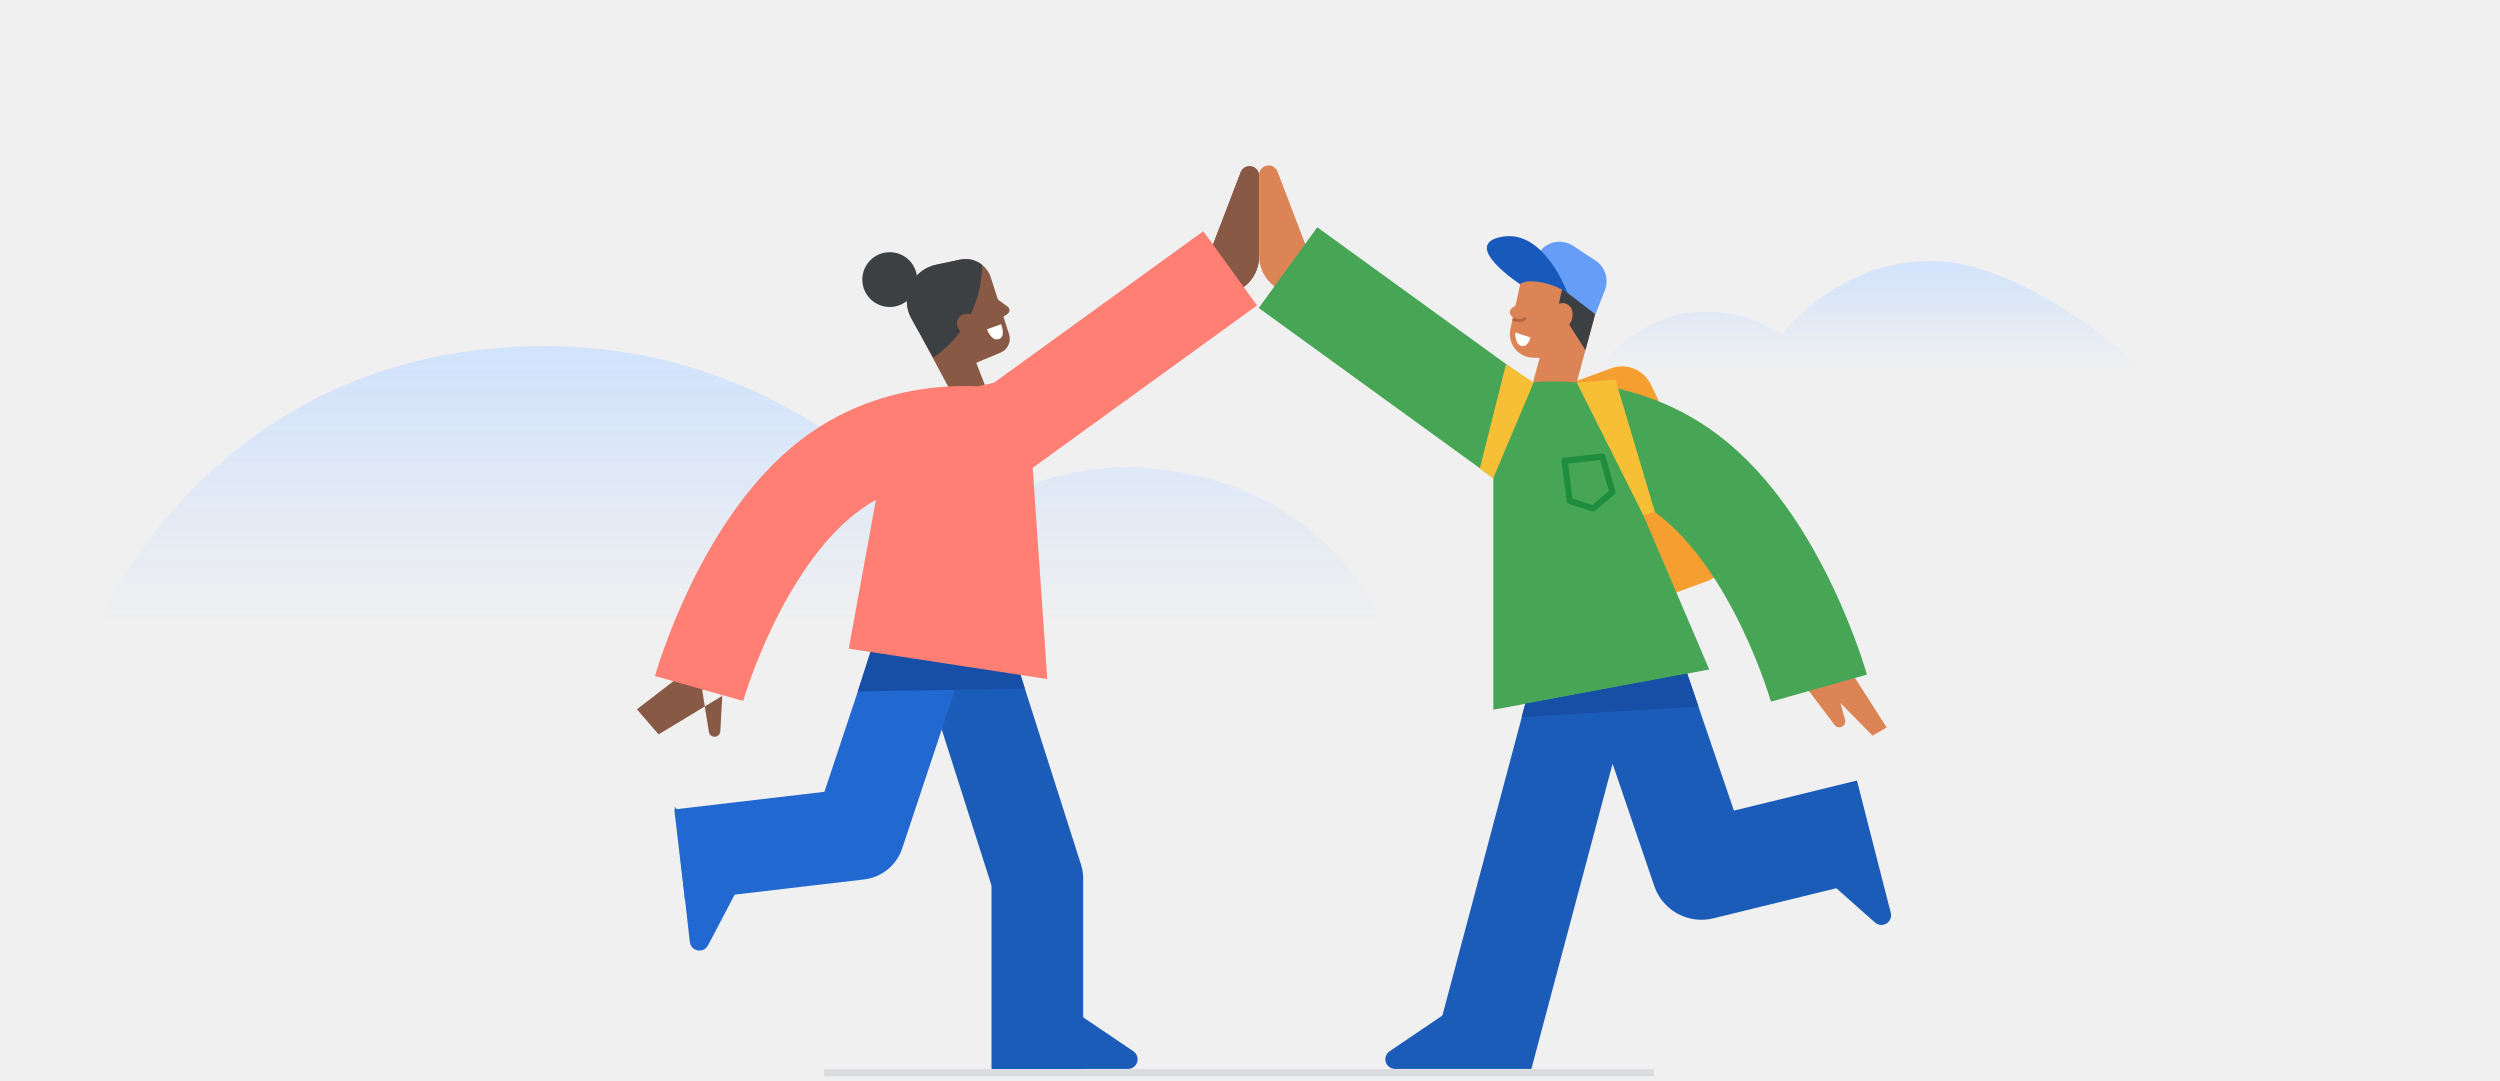
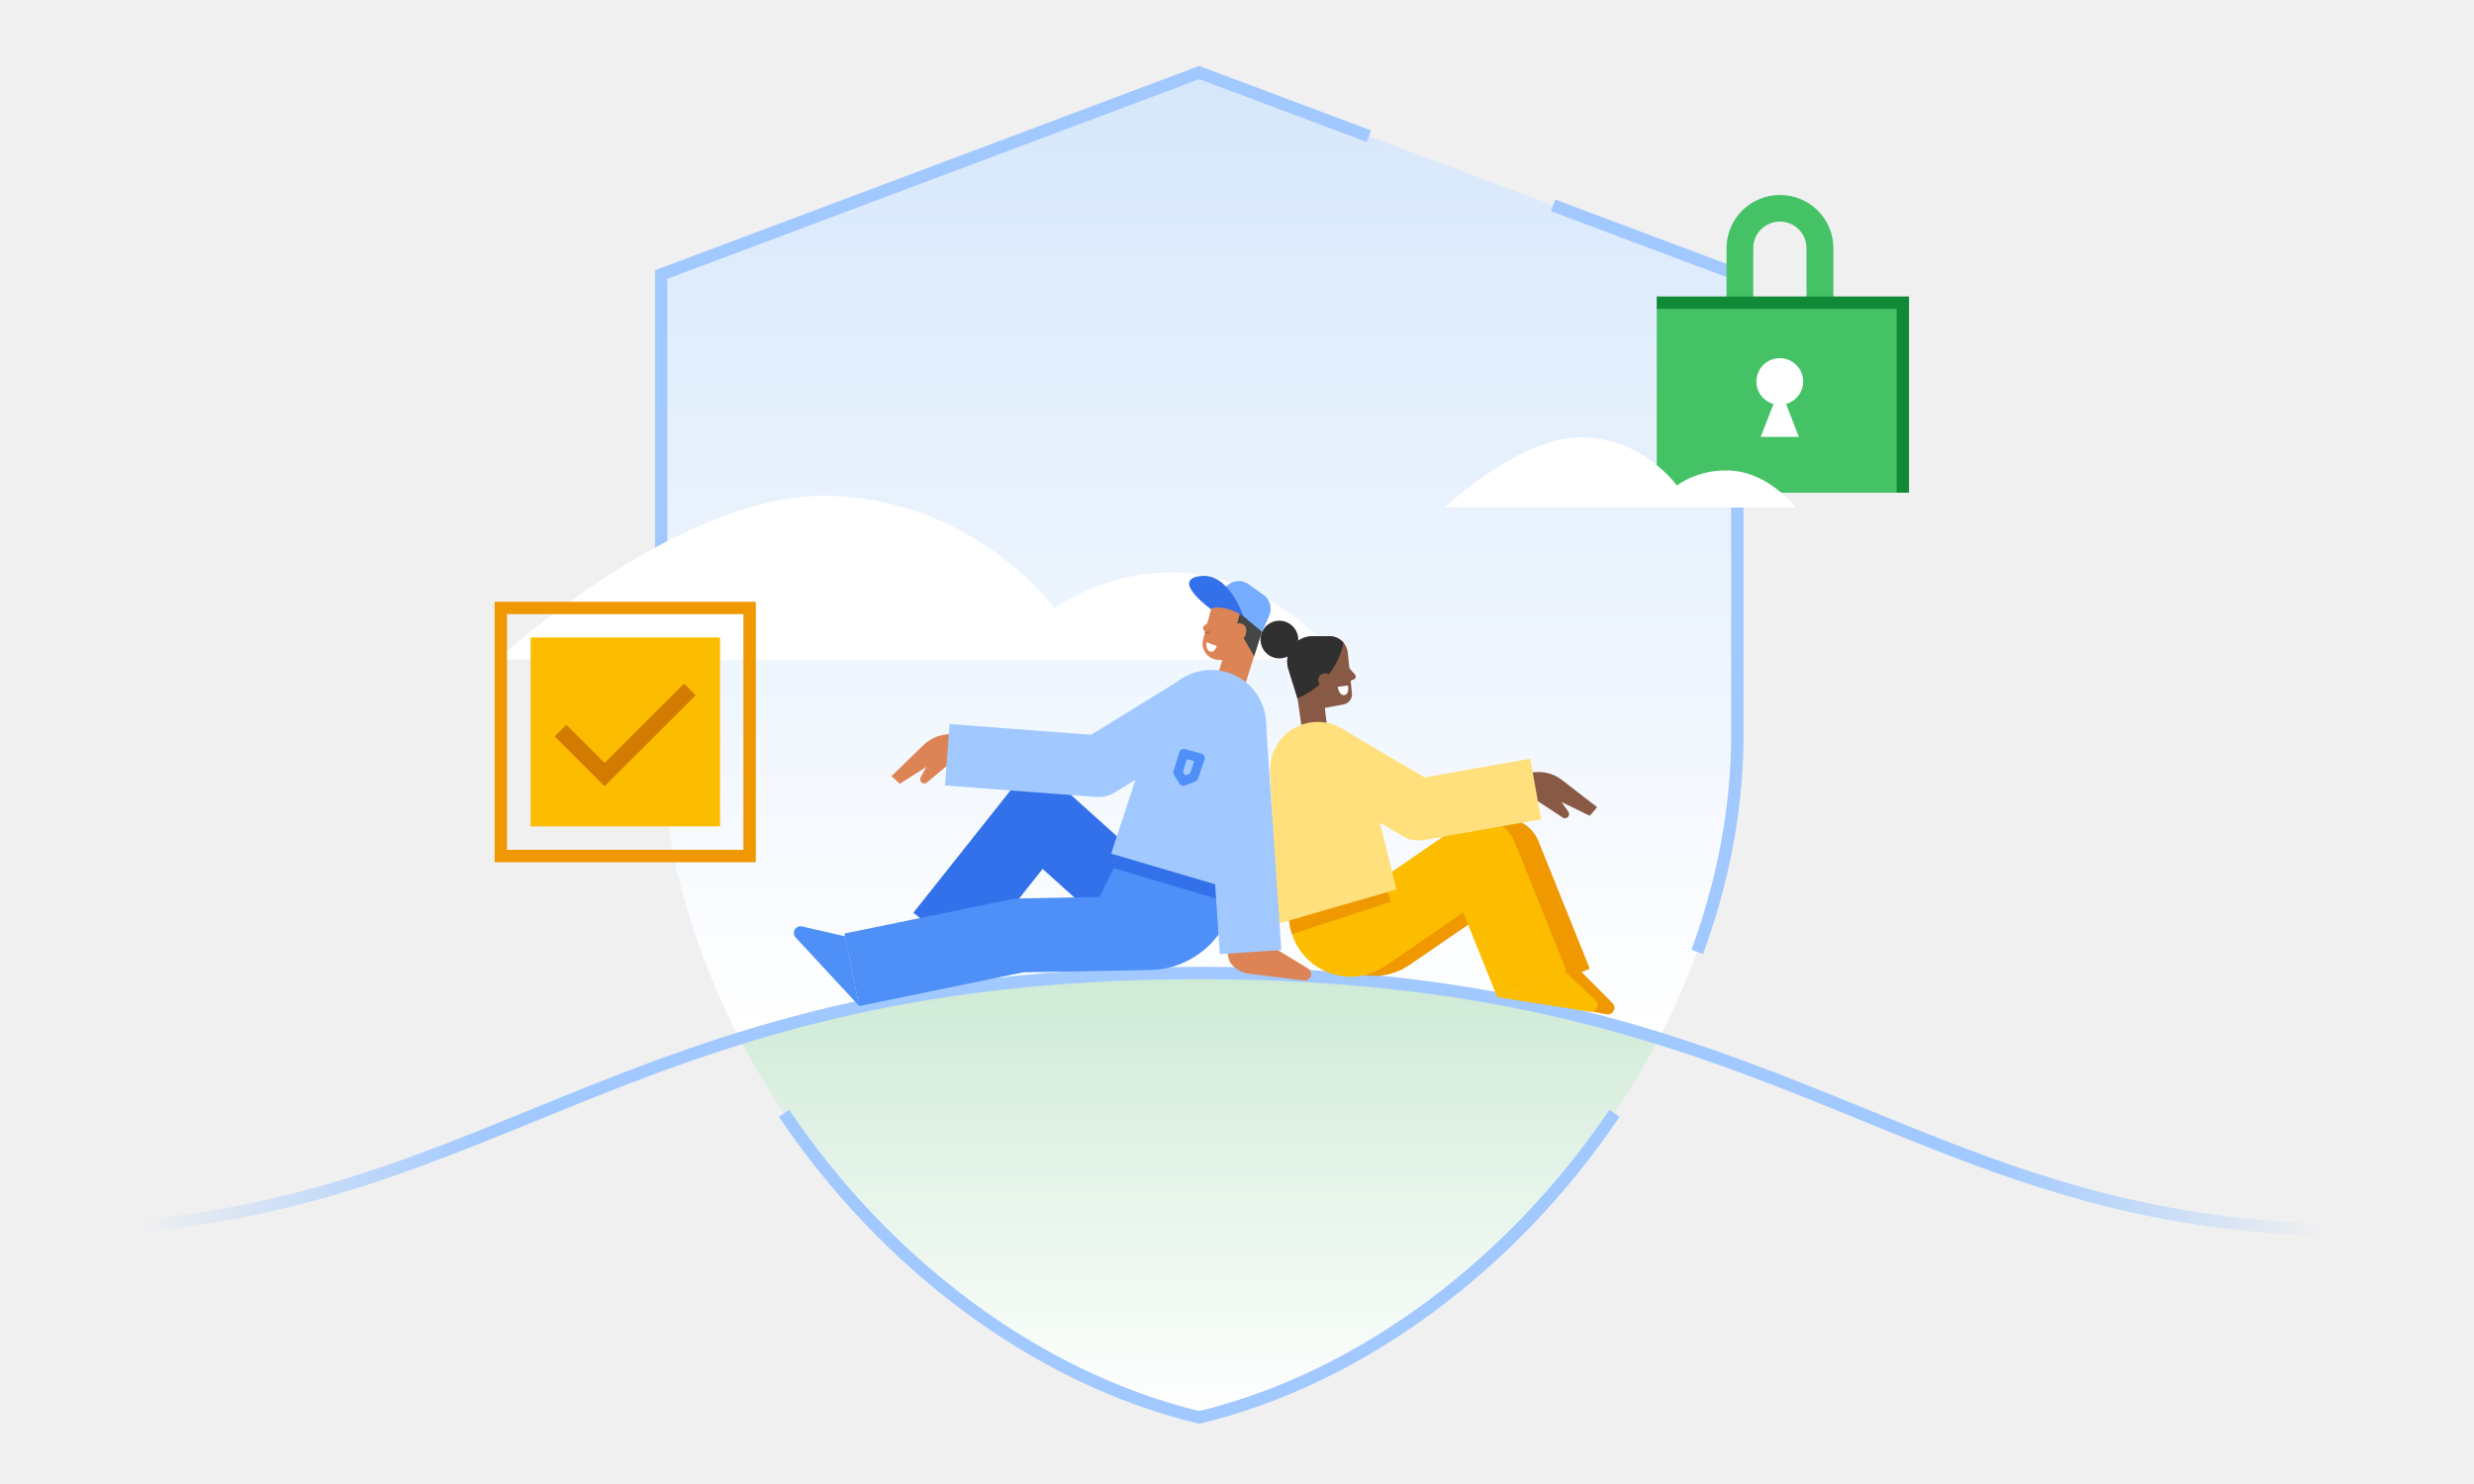
- <svg xmlns="http://www.w3.org/2000/svg" width="354" height="153" viewBox="0 0 354 153" fill="none">
-   <path d="M303.38 52.187h-77.281s4.913-6.432 12.442-7.813c4.812-.754 9.739.33 13.736 3.021 0 0 7.577-10.43 21.197-10.43s29.906 15.222 29.906 15.222z" fill="url(#a)" />
-   <path d="M14 88.14h181.772s-6.53-17.077-28.299-21.2c-21.77-4.125-33.274 9.564-33.274 9.564S114.138 49 77.13 49C30.19 49 14 88.14 14 88.14z" fill="url(#b)" />
-   <path d="m170.094 38.992 5.584-14.59a1.35 1.35 0 0 1 1.26-.866 1.35 1.35 0 0 1 1.347 1.347v11.459a5.33 5.33 0 0 1-2.112 4.254l-4.659 3.536-1.42-5.14z" fill="#885945" />
-   <path d="M140.394 151.361h19.32a1.37 1.37 0 0 0 .768-2.505l-7.555-5.103-12.533 7.608z" fill="#1C5CB9" />
-   <path d="m95.53 114.204 2.145 19.179a1.37 1.37 0 0 0 1.96 1.081c.264-.128.481-.336.617-.596l4.239-8.067-8.96-11.597z" fill="#2168D0" />
-   <path d="m141.172 42.319 1.503 1.09a.641.641 0 0 1-.028 1.055l-1.159.749-.316-2.894z" fill="#885945" />
-   <path d="m141.691 49.925-8.073 3.367-4.558-8.174a5.208 5.208 0 0 1-.191-4.687 5.2 5.2 0 0 1 3.66-2.938l3.425-.727a3.747 3.747 0 0 1 4.345 2.517l2.582 8.042a2.103 2.103 0 0 1-1.19 2.6z" fill="#885945" />
-   <path d="m130.75 48.149 1.827 3.43 3.518 6.608 4.457-.81-3.529-9.176-6.273-.052z" fill="#885945" />
-   <path d="m132.529 37.493 3.425-.727a3.734 3.734 0 0 1 3.099.735 15.99 15.99 0 0 1-6.904 13.157l-3.089-5.54a5.208 5.208 0 0 1-.191-4.687 5.199 5.199 0 0 1 3.66-2.938z" fill="#3C4043" />
-   <path d="M125.987 43.468a3.88 3.88 0 0 0 3.882-3.878 3.88 3.88 0 0 0-3.882-3.878 3.88 3.88 0 0 0-3.883 3.878 3.88 3.88 0 0 0 3.883 3.878z" fill="#3C4043" />
-   <path d="M136.895 47.203a1.393 1.393 0 1 0 .002-2.786 1.393 1.393 0 0 0-.002 2.786z" fill="#885945" />
-   <path d="m136.502 91.83 10.386 32.564v26.966" stroke="#1C5CB9" stroke-width="12.977" stroke-linejoin="round" />
-   <path d="m132.08 86.57-10.486 31.514-25.355 2.974" stroke="#2168D0" stroke-width="12.977" stroke-linejoin="round" />
-   <path d="m121.459 97.913 23.655-.424-.632-1.994-21.22-3.252-1.803 5.67z" fill="#174EA6" />
-   <path d="m170.094 38.992 5.584-14.59a1.35 1.35 0 0 1 1.26-.866 1.35 1.35 0 0 1 1.347 1.347v11.459a5.33 5.33 0 0 1-2.112 4.254l-4.659 3.536-1.42-5.14zm-67.8 59.132-.297 5.433a.813.813 0 0 1-1.343.575.808.808 0 0 1-.276-.491l-.964-6.042 2.88.525zm-4.996-3.158-7.114 5.47 3.07 3.553 9.04-5.47-4.996-3.553z" fill="#885945" />
-   <path fill-rule="evenodd" clip-rule="evenodd" d="m138.448 54.71 2.291-.514 29.646-21.456 7.608 10.512-31.765 22.99 2.064 29.909-28.109-4.302 3.848-21.07a22.923 22.923 0 0 0-2.714 1.788c-5.093 3.9-9.149 10.317-12.014 16.307a79.788 79.788 0 0 0-3.105 7.457 62.499 62.499 0 0 0-.922 2.781l-.037.126-.005.017c0-.001.001-.003-6.244-1.766a1277.047 1277.047 0 0 1-6.243-1.767l.003-.011.007-.023.019-.066.065-.22c.054-.183.133-.44.235-.764a76.35 76.35 0 0 1 .902-2.673 92.466 92.466 0 0 1 3.619-8.69c3.172-6.632 8.307-15.25 15.831-21.012 6.865-5.257 14.229-6.998 19.734-7.457a40.735 40.735 0 0 1 5.286-.097z" fill="#FF7F74" />
-   <path d="m141.753 45.91-1.997.72s.625 1.826 1.759 1.35c.932-.391.238-2.07.238-2.07z" fill="#fff" />
-   <path d="M116.705 151.883h117.499" stroke="#DADCE0" stroke-miterlimit="10" />
-   <path d="m255.914 97.542 3.854 5.106a.845.845 0 0 0 1.465-.205.85.85 0 0 0 .027-.53l-.652-2.37 4.536 4.626 2.01-1.161-5.925-9.263-5.315 3.797z" fill="#DC8455" />
-   <path d="m229.472 89.584 11.454 33.593 23.664-5.791m-38.852-26.917-15.719 59.077" stroke="#1C5CB9" stroke-width="14.121" stroke-linejoin="round" />
-   <path d="m186.475 38.892-5.583-14.604a1.35 1.35 0 0 0-2.212-.471 1.354 1.354 0 0 0-.395.953v11.47a5.352 5.352 0 0 0 2.112 4.257l4.658 3.54 1.42-5.145z" fill="#DC8455" />
-   <path d="m241.686 82.308-15.496 5.663a4.505 4.505 0 0 1-5.913-3.112l-5.996-23.318a4.51 4.51 0 0 1 2.819-5.356l11.039-4.035a4.507 4.507 0 0 1 5.609 2.277L244.2 76.116a4.499 4.499 0 0 1 .116 3.653 4.509 4.509 0 0 1-2.63 2.539z" fill="#F49F30" />
-   <path d="m215.912 42.322-1.796 1.273a.758.758 0 0 0 .019 1.252l1.364.904.413-3.429z" fill="#DC8455" />
-   <path d="m226.297 42.78-10.188-6.464-.877 4.048-1.358 6.216a3.353 3.353 0 0 0 1.771 3.716c.441.223.926.345 1.42.358l6.504.173 2.728-8.047z" fill="#DC8455" />
-   <path d="m222.83 55.743-5.763-1.56 2.847-10.516 5.974.785-3.058 11.291z" fill="#DC8455" />
-   <path d="m182.38 37.895 32.564 23.595s13.028-2.744 24.239 5.85c12.614 9.67 18.378 30.101 18.378 30.101" stroke="#47A656" stroke-width="14.121" stroke-linejoin="round" />
-   <path d="M211.46 63.345v37.153l30.573-5.699-13.148-30.776-17.425-.678z" fill="#47A656" />
-   <path d="M216.853 151.36h-19.316a1.369 1.369 0 0 1-1.311-.969 1.375 1.375 0 0 1 .543-1.538l7.554-5.107 12.53 7.614zm46.092-40.81 4.791 18.712a1.372 1.372 0 0 1-2.238 1.366l-6.822-6.051 4.269-14.027z" fill="#1C5CB9" />
-   <path d="m211.433 67.746 5.727-13.58-3.911-2.591-3.706 14.757 1.89 1.414zm11.825-13.586 9.43 18.766 1.645-.407-5.583-18.758-5.492.4z" fill="#F7BF35" />
-   <path d="m226.891 64.653-5.345.6.733 5.693 3.31 1.05 2.721-2.323-1.419-5.02z" stroke="#1E8E3E" stroke-width=".883" stroke-linecap="round" stroke-linejoin="round" />
-   <path d="m214.555 47.068 2.161.724s-.319 1.392-1.272 1.203c-.954-.189-.889-1.927-.889-1.927z" fill="#fff" />
-   <path d="m221.333 40.303-.595 2.703a1.442 1.442 0 0 1 1.809.752 2.345 2.345 0 0 1-.347 2.212l2.299 3.612 1.389-5.13-4.555-4.149z" fill="#3C4043" />
-   <path d="m216.904 37.567.874-1.556A3.487 3.487 0 0 1 220 34.327a3.495 3.495 0 0 1 2.747.477l3.171 2.086a3.494 3.494 0 0 1 1.335 4.194l-1.341 3.43-9.008-6.947z" fill="#669DF6" />
-   <path d="M215.265 40.263s-8.706-5.711-2.494-6.754c5.937-.996 9.189 7.966 9.189 7.966a10.261 10.261 0 0 0-3.414-1.432c-2.778-.593-3.281.22-3.281.22z" fill="#185ABC" />
-   <path d="M214.198 45.155s1.462.635 1.782-.212" stroke="#B46747" stroke-width=".441" stroke-miterlimit="10" />
-   <path d="m215.464 101.543 25.039-1.487-1.596-4.669-22.934 4.271-.509 1.885z" fill="#174EA6" />
+ <svg xmlns="http://www.w3.org/2000/svg" width="300" height="180" fill="none" viewBox="0 0 300 180">
+   <path fill="url(#a)" d="M201.16 125.96c6-11.52 9.5-24.15 9.5-36.79V33.3L145.42 8.8 80.18 33.3v55.87c0 12.64 3.5 25.29 9.5 36.79 14.62-4.55 32.01-7.94 55.74-7.94 23.73 0 41.13 3.39 55.74 7.94Z" />
+   <path fill="url(#b)" d="M201.16 125.96c-14.62-4.55-32.01-7.94-55.74-7.94-23.73 0-41.13 3.39-55.74 7.94 11.63 22.34 32.65 40.42 55.74 45.96 23.09-5.55 44.11-23.62 55.74-45.96Z" />
+   <path stroke="#A1C9FF" stroke-miterlimit="10" stroke-width="1.5" d="M195.77 135.03c-12.14 18.06-30.48 32.11-50.35 36.89-19.87-4.76-38.21-18.82-50.35-36.89M205.81 115.46c3.12-8.5 4.86-17.4 4.86-26.3V33.3l-22.34-8.39M80.17 89.17V33.3l65.25-24.5 20.57 7.72" />
+   <path stroke="url(#c)" stroke-width="1.5" d="M285.84 149.22c-54.73 0-68.42-31.2-140.42-31.2-72 0-85.69 31.2-140.42 31.2" />
+   <path fill="#44C265" d="M219.06 38.72v-8.61c0-.43-.08-.85-.24-1.24a3.221 3.221 0 0 0-1.75-1.75c-.39-.16-.82-.25-1.24-.25-.42 0-.85.08-1.24.25-.39.17-.75.4-1.05.7-.3.3-.54.66-.7 1.05-.16.39-.24.82-.24 1.24v8.61h-3.24v-8.61c0-1.71.68-3.36 1.9-4.57a6.496 6.496 0 0 1 9.16 0 6.44 6.44 0 0 1 1.9 4.57v8.61H219.06Z" />
+   <path fill="#44C265" d="M200.9 36.71h29.84v23.05H200.9V36.71Z" />
+   <path stroke="#128937" stroke-miterlimit="10" stroke-width="1.5" d="M200.9 36.71h29.84v23.05" />
+   <path fill="#fff" d="M212.98 46.29c0-.53.14-1.05.42-1.5.28-.45.68-.81 1.15-1.05.47-.24 1-.34 1.53-.29.53.05 1.03.24 1.45.56a2.824 2.824 0 0 1 1.08 2.79 2.832 2.832 0 0 1-2.03 2.2l1.56 3.99h-4.64l1.56-3.99c-.6-.16-1.12-.52-1.5-1.01-.38-.49-.58-1.09-.58-1.71v.01ZM60.32 80h102.12s-6.49-8.39-16.44-10.19c-10.19-1.85-18.15 3.94-18.15 3.94s-10.01-13.61-28.01-13.61S60.32 80 60.32 80ZM175.2 61.56h42.55s-2.7-3.6-6.85-4.37c-2.65-.42-5.36.18-7.56 1.69 0 0-4.17-5.83-11.67-5.83s-16.47 8.51-16.47 8.51Z" />
+   <path stroke="#EF9800" stroke-miterlimit="10" stroke-width="1.5" d="M60.73 103.83H90.9V73.74H60.73v30.09Z" />
+   <path fill="#FCBD00" d="M87.32 77.32H64.34v22.92h22.98V77.32Z" />
+   <path stroke="#D37B00" stroke-miterlimit="10" stroke-width="2" d="m67.97 88.62 5.34 5.33 10.35-10.33" />
+   <path fill="#EF9800" d="m183.66 120.87 11.15 2.16c.17.03.34.01.5-.06.16-.07.28-.2.36-.35.08-.15.11-.33.09-.5a.728.728 0 0 0-.23-.45l-3.78-3.8-8.09 3.01v-.01Z" />
+   <path stroke="#EF9800" stroke-linejoin="round" stroke-width="8.97" d="m163.38 108.56.32 2.69c.26 2.23 2.81 3.39 4.66 2.11l14.04-9.64 6.22 15.46" />
+   <path fill="#FCBD00" d="m181.59 120.95 11.21 1.77c.17.03.34 0 .5-.08.16-.08.28-.21.35-.36a.797.797 0 0 0-.17-.94l-3.91-3.67-7.98 3.29v-.01Z" />
+   <path stroke="#FCBD00" stroke-linejoin="round" stroke-width="8.97" d="m160.49 108.66.32 2.69c.26 2.23 2.81 3.39 4.66 2.11l14.04-9.64 6.22 15.46" />
+   <path fill="#EF9800" d="m156.66 113.31 12-3.94-.42-1.35-12.13 1.57s.2 2.15.28 2.64c.05.35.27 1.08.27 1.08Z" />
+   <path fill="#885945" d="m163.57 81 .73.81s.07.1.09.16c.02.06.02.12 0 .18-.01.06-.04.11-.08.16s-.09.08-.15.1l-.76.29.17-1.7Z" />
+   <path fill="#885945" d="m162.93 85.44-5.07.95-1.63-5.26c-.14-.46-.17-.94-.09-1.42.08-.47.27-.92.56-1.3.29-.39.66-.7 1.09-.91.43-.22.9-.33 1.38-.33h2.06c.55 0 1.08.2 1.48.57.41.37.66.87.72 1.41l.51 4.94c.03.31-.05.62-.24.87s-.46.42-.77.48Z" />
+   <path fill="#885945" d="m157.34 84.7.71 4.97 3.03-.21-.59-4.94-3.15.19v-.01Z" />
+   <path fill="#303030" d="M159.16 77.17h2.06c.32 0 .65.07.94.21.29.14.55.34.76.59a9.45 9.45 0 0 1-1.96 4.05 9.46 9.46 0 0 1-3.63 2.68l-1.11-3.57a3.1 3.1 0 0 1-.1-1.42c.08-.47.27-.92.56-1.3.29-.39.66-.7 1.09-.91.43-.22.9-.33 1.38-.33h.01Z" />
+   <path fill="#303030" d="M154.67 79.81c1.24.26 2.45-.52 2.71-1.76.26-1.23-.53-2.44-1.77-2.71-1.24-.26-2.45.52-2.71 1.76-.26 1.23.53 2.44 1.77 2.71Z" />
+   <path fill="#885945" d="M160.5 83.29c.44.09.88-.19.97-.63a.821.821 0 0 0-.63-.97.821.821 0 0 0-.97.63c-.09.44.19.88.63.97Z" />
+   <path fill="#fff" d="m163.46 83.14-1.24.17s.14 1.13.85.99c.58-.11.39-1.16.39-1.16Z" />
+   <path fill="#885945" d="m186.34 97.09 3.15 2.07a.485.485 0 0 0 .67-.11c.07-.08.1-.19.11-.29a.53.53 0 0 0-.09-.3l-.83-1.18 3.43 1.67.89-1.04-4.26-3.3a4.65 4.65 0 0 0-4.04-.82l-.65.17" />
+   <path fill="#FFE07C" d="m154 93.63.89 18.44 14.44-4.18-3.91-15.92a5.79 5.79 0 0 0-6.46-4.35 5.779 5.779 0 0 0-4.94 6.01H154Z" />
+   <path stroke="#FFE07C" stroke-linejoin="round" stroke-width="7.47" d="m160.92 91.66 11.1 6.55 14.2-2.51" />
+   <path fill="#DC8455" d="m147.19 75.12-1.09.7a.463.463 0 0 0-.21.37c0 .07.01.14.05.21.03.07.08.12.14.16l.78.56.33-2.01v.01Z" />
+   <path fill="#DC8455" d="m153.299 75.64-5.85-4.05-.61 2.36-.95 3.62c-.07.28-.08.58-.03.86.05.29.17.56.34.79a1.992 1.992 0 0 0 1.48.81l3.83.26 1.8-4.66-.01.01Z" />
+   <path fill="#DC8455" d="m150.94 83.18-3.36-1.06 1.93-6.11 3.5.61-2.07 6.56Z" />
+   <path fill="#fff" d="m146.279 77.88 1.26.48s-.22.81-.78.68-.48-1.15-.48-1.15v-.01Z" />
+   <path fill="#444746" d="m150.44 74.07-.42 1.57a.86.86 0 0 1 1.05.49c.07.22.08.45.03.68-.04.23-.15.44-.29.61l1.27 2.18.94-2.98-2.58-2.55Z" />
+   <path fill="#76ACFF" d="m147.89 72.35.55-.89c.15-.24.35-.45.58-.61.23-.16.49-.27.77-.33s.56-.05.84 0c.28.06.54.18.77.34l1.82 1.3c.38.28.66.67.79 1.13.12.45.09.94-.1 1.37l-.87 1.98-5.14-4.3-.01.01Z" />
+   <path fill="#3271EA" d="M146.86 73.9s-4.99-3.57-1.31-4.03c3.52-.44 5.22 4.9 5.22 4.9a5.87 5.87 0 0 0-1.98-.92c-1.62-.42-1.94.05-1.94.05h.01Z" />
+   <path stroke="#B46747" stroke-miterlimit="10" stroke-width=".2" d="M146.12 76.703s.441.1.525-.103" />
+   <path stroke="#3271EA" stroke-linejoin="round" stroke-width="8.97" d="M142.92 105.21v.02c-.75 3.34-4.81 4.64-7.35 2.35l-9.69-8.71-11.61 14.63" />
+   <path stroke="#4E8FF8" stroke-linejoin="round" stroke-width="8.97" d="m103.29 117.63 20.29-4.17 15.83-.29a5.986 5.986 0 0 0 5.73-4.68l.64-2.89-4.92-2.02-3.55 7.34" />
+   <path fill="#4E8FF8" d="m102.48 113.57-5.23-1.2a.783.783 0 0 0-.5.05c-.16.07-.29.19-.38.34a.812.812 0 0 0 .11.95l7.72 8.32-1.72-8.46Z" />
+   <path fill="#DC8455" d="m148.359 113.58.71 2.97c.24.42.58.78.99 1.05.4.27.87.44 1.35.5l6.69.83c.1.01.21 0 .31-.02.1-.03.19-.08.28-.14a.74.74 0 0 0 .2-.23c.05-.09.08-.19.1-.29.02-.16 0-.32-.08-.46a.898.898 0 0 0-.33-.34l-7.1-4.31-3.11.46-.01-.02Z" />
+   <path fill="#3271EA" d="M149.589 109.13c.13-.48.69-3.24.69-3.24l-14.83-2.97-.78 2.27 14.8 4.39.12-.45Z" />
+   <path fill="#DC8455" d="m116.549 89.21-.66-.1c-1.43-.21-2.89.26-3.92 1.27l-3.86 3.76 1 .93 3.22-2.05-.69 1.27c-.05.09-.07.2-.05.31.02.11.06.2.14.28.09.09.21.14.33.15.13 0 .25-.03.34-.12l2.89-2.41" />
+   <path fill="#A1C9FF" d="m153.489 88.76-2.5 19.57-16.25-4.79 5.82-17.7a6.656 6.656 0 0 1 7.96-4.37c3.26.83 5.4 3.96 4.97 7.3v-.01Z" />
+   <path stroke="#A1C9FF" stroke-linejoin="round" stroke-width="7.47" d="m114.869 91.55 18.36 1.39 12.54-7.72" />
+   <path stroke="#4E8FF8" stroke-linecap="round" stroke-linejoin="round" stroke-width="1.12" d="m143.54 91.4 1.99.54-.78 2.31-1.25.5-.66-1.05.7-2.3Z" />
+   <path stroke="#A1C9FF" stroke-linejoin="round" stroke-width="7.47" d="m149.8 88.22 1.85 27.26" />
  <defs>
-     <linearGradient id="a" x1="264.739" y1="36.966" x2="264.739" y2="52.187" gradientUnits="userSpaceOnUse">
-       <stop stop-color="#D2E3FC" />
-       <stop offset="1" stop-color="#D2E3FC" stop-opacity="0" />
+     <linearGradient id="a" x1="145.42" x2="145.42" y1="8.8" y2="125.95" gradientUnits="userSpaceOnUse">
+       <stop stop-color="#D6E7FB" />
+       <stop offset="1" stop-color="#fff" />
    </linearGradient>
-     <linearGradient id="b" x1="104.886" y1="51.175" x2="104.886" y2="88.14" gradientUnits="userSpaceOnUse">
-       <stop stop-color="#D2E3FC" />
-       <stop offset="1" stop-color="#D2E3FC" stop-opacity="0" />
+     <linearGradient id="b" x1="145.42" x2="145.42" y1="118.01" y2="171.91" gradientUnits="userSpaceOnUse">
+       <stop stop-color="#CEEAD6" />
+       <stop offset="1" stop-color="#fff" />
+     </linearGradient>
+     <linearGradient id="c" x1="16.82" x2="281.65" y1="133.61" y2="133.61" gradientUnits="userSpaceOnUse">
+       <stop stop-color="#A1C9FF" stop-opacity="0" />
+       <stop offset=".16" stop-color="#A1C9FF" />
+       <stop offset=".85" stop-color="#A1C9FF" />
+       <stop offset="1" stop-color="#A1C9FF" stop-opacity="0" />
    </linearGradient>
  </defs>
</svg>
